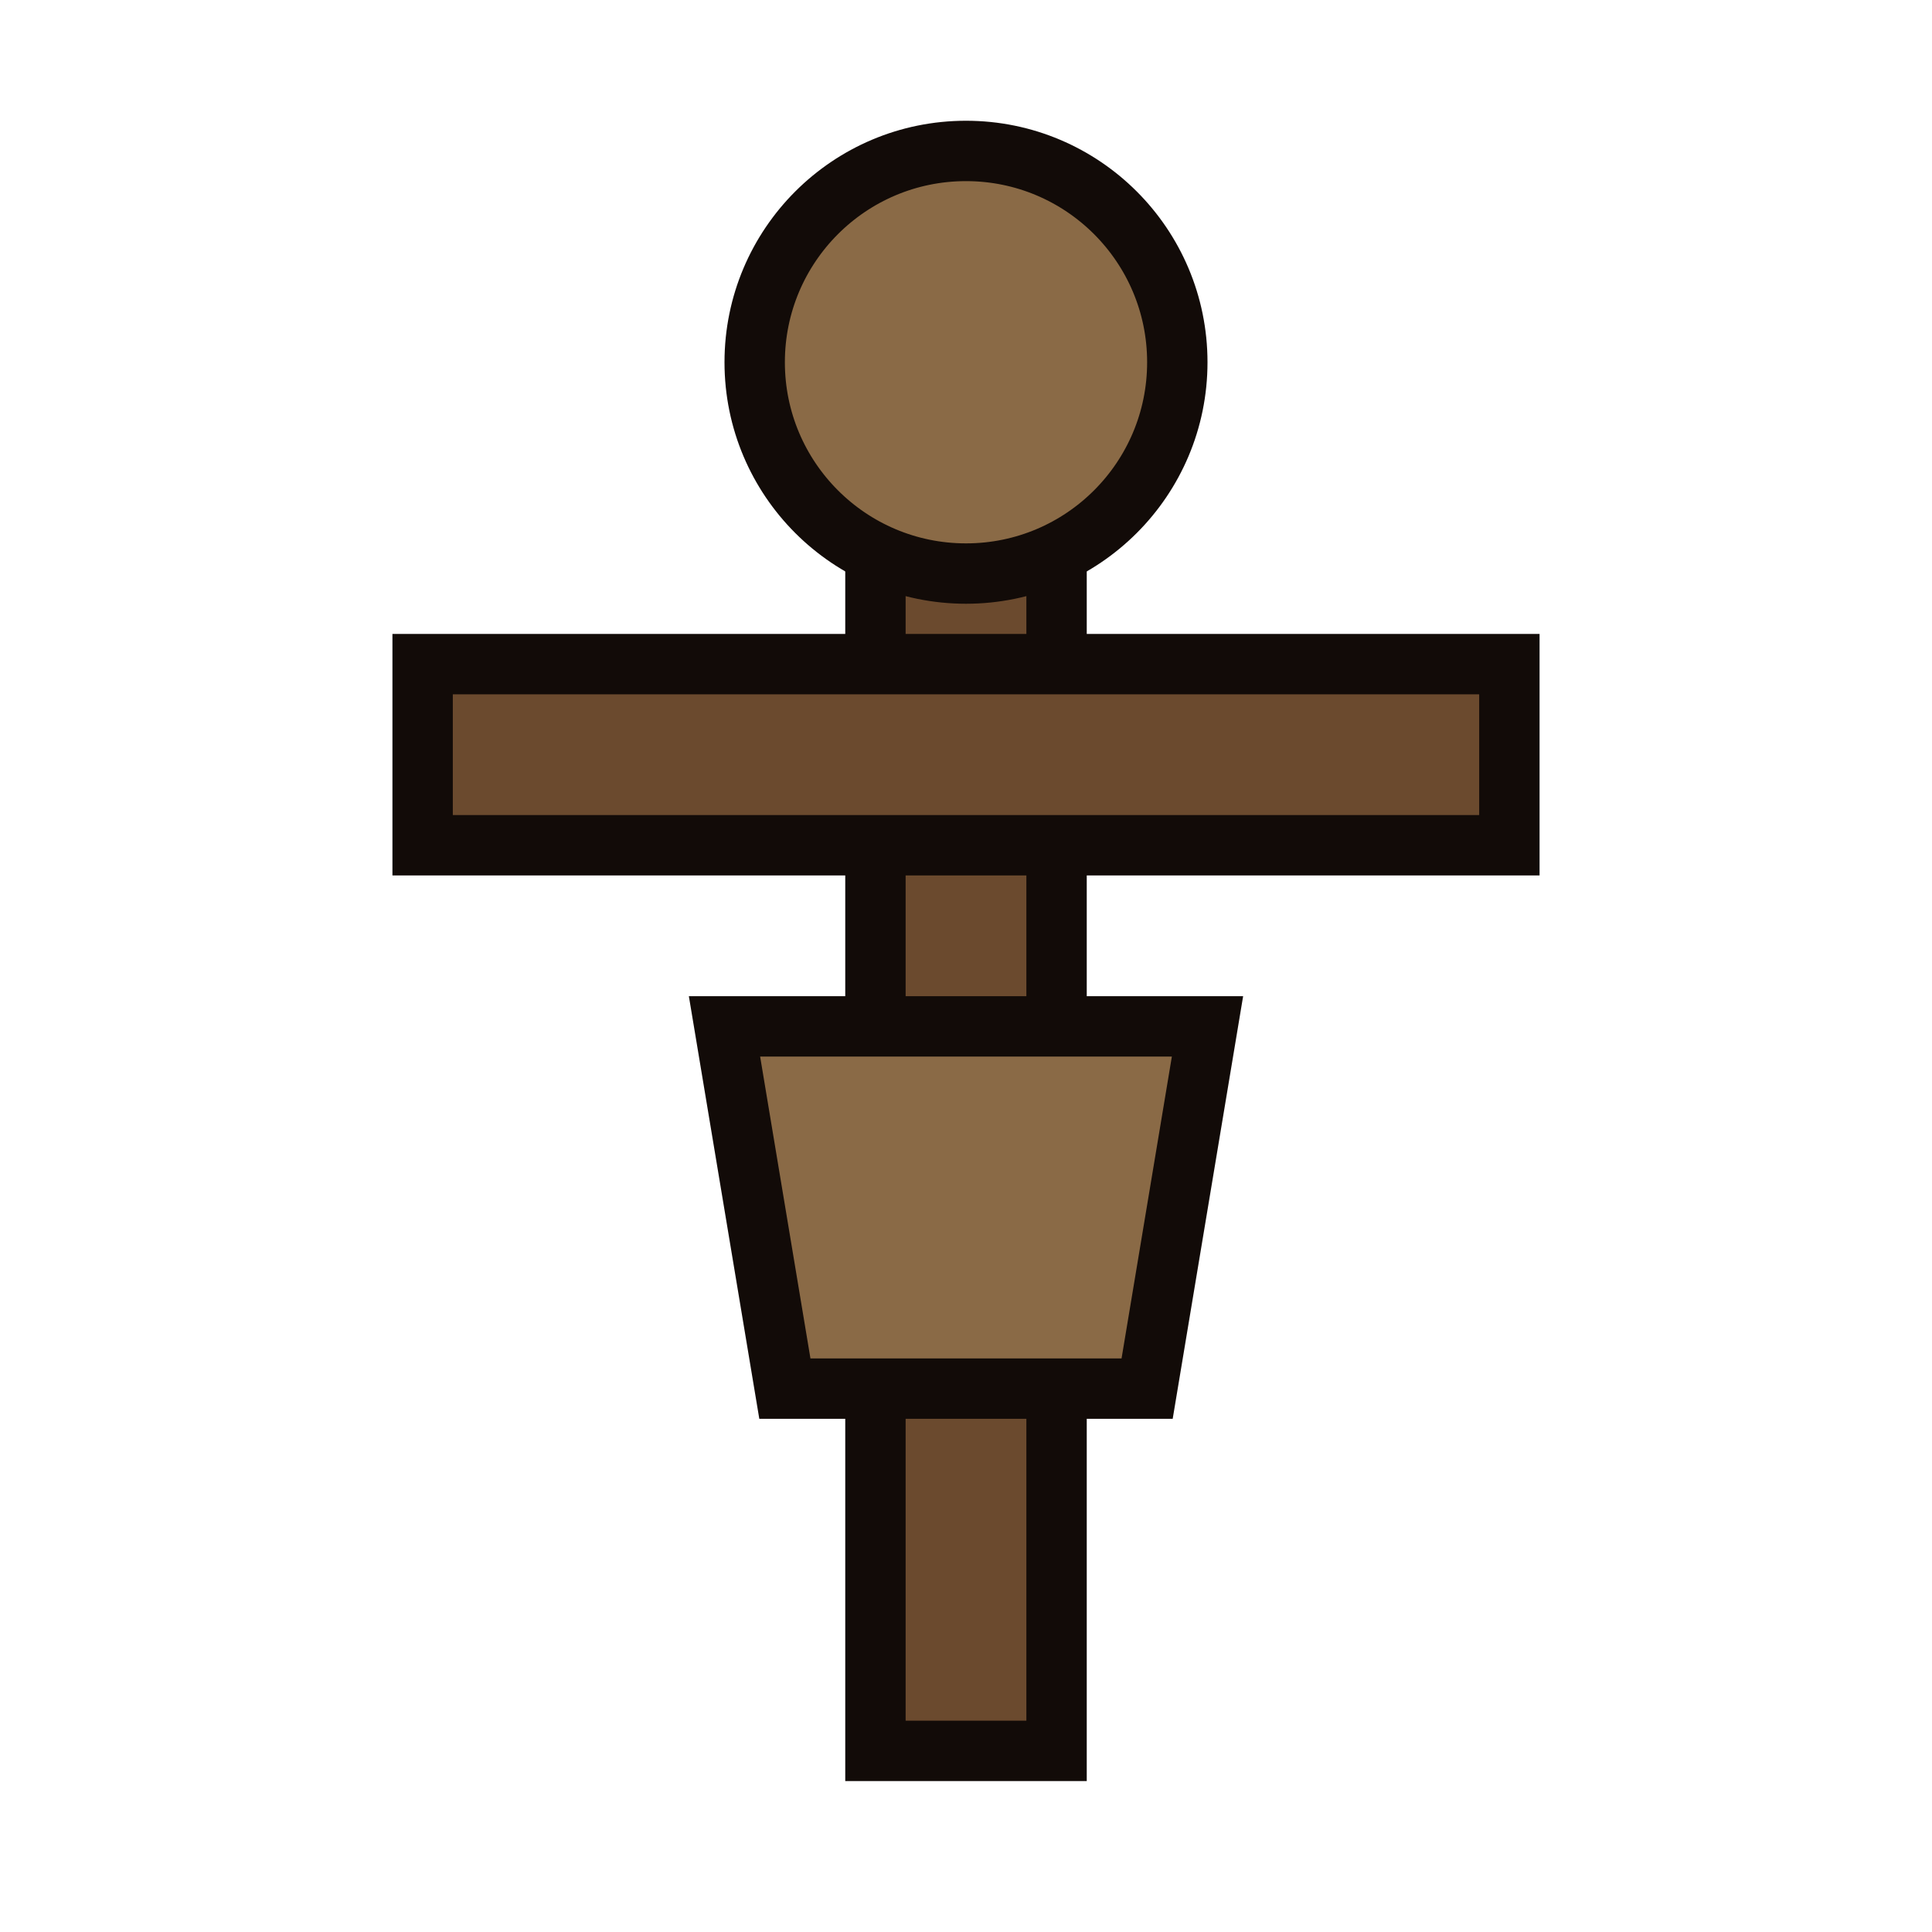
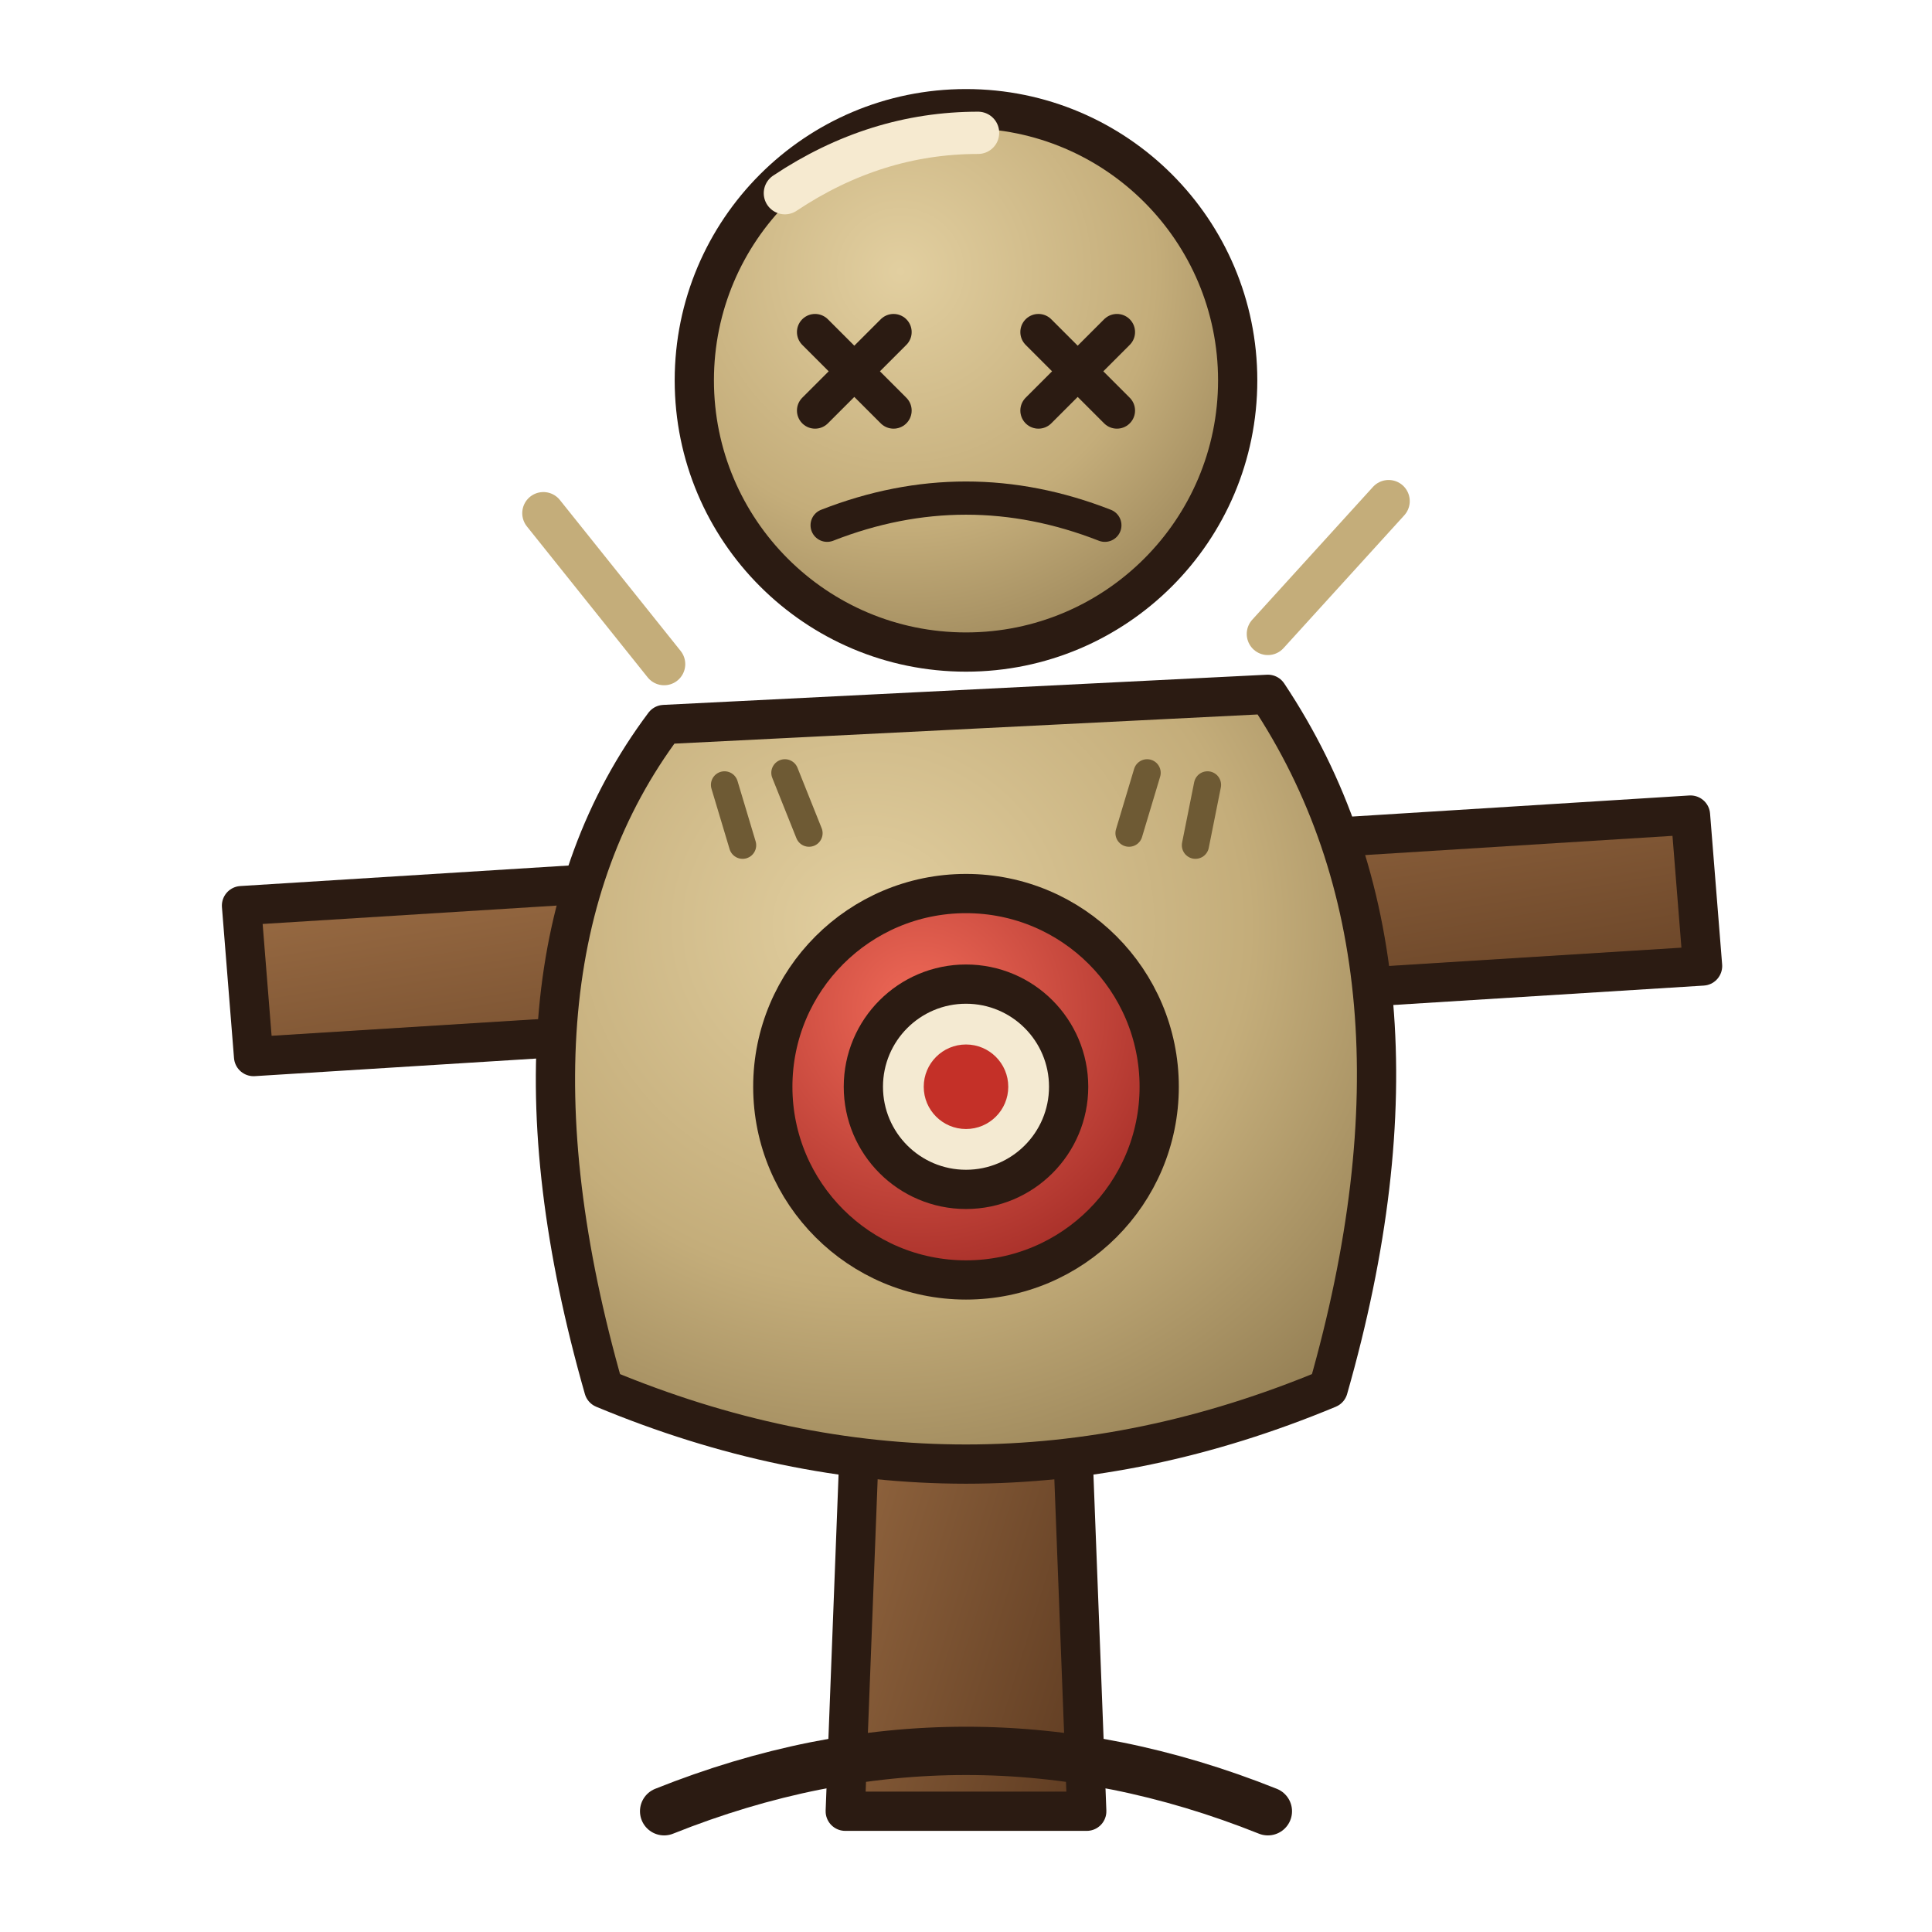
<svg xmlns="http://www.w3.org/2000/svg" viewBox="0 0 64 64">
-   <rect x="29" y="12" width="6" height="46" fill="#6b4a2e" stroke="#120b08" stroke-width="2" />
-   <rect x="14" y="22" width="36" height="6" fill="#6b4a2e" stroke="#120b08" stroke-width="2" />
-   <circle cx="32" cy="12" r="7" fill="#8a6a46" stroke="#120b08" stroke-width="2" />
-   <path d="M24 34 L40 34 L38 46 L26 46 Z" fill="#8a6a46" stroke="#120b08" stroke-width="2" />
+   <defs>
+     <linearGradient id="wood" x1="0" y1="0" x2="1" y2="1">
+       <stop offset="0" stop-color="#a5754a" />
+       <stop offset="1" stop-color="#5e3b21" />
+     </linearGradient>
+     <radialGradient id="sack" cx=".38" cy=".3" r=".85">
+       <stop offset="0" stop-color="#e2cfa0" />
+       <stop offset=".55" stop-color="#c4ad7a" />
+       <stop offset="1" stop-color="#8f7a50" />
+     </radialGradient>
+     <radialGradient id="target" cx=".38" cy=".3" r=".85">
+       <stop offset="0" stop-color="#f06a58" />
+       <stop offset="1" stop-color="#9a2420" />
+     </radialGradient>
+   </defs>
+   <g stroke="#2b1b12" stroke-width="1.3" stroke-linejoin="round" stroke-linecap="round">
+     <path d="M28 60 L29 34 L35 34 L36 60 Z" fill="url(#wood)" />
+     <path d="M22 60 Q32 56 42 60" fill="none" stroke-width="1.6" />
+     <path d="M8 30 L56 27 L56.4 32 L8.4 35 Z" fill="url(#wood)" />
+     <path d="M20 46 Q16 32 22 24 L42 23 Q48 32 44 46 Q32 51 20 46 Z" fill="url(#sack)" />
+     <circle cx="32" cy="12.6" r="9" fill="url(#sack)" />
+     <path d="M27 11 L29.6 13.6 M29.6 11 L27 13.6 M34.4 11 L37 13.6 M37 11 L34.4 13.6" fill="none" stroke-width="1.2" />
+     <path d="M27.4 17.4 Q32 15.6 36.6 17.4" fill="none" stroke-width="1.1" />
+     <circle cx="32" cy="36" r="6.4" fill="url(#target)" />
+     <circle cx="32" cy="36" r="3.4" fill="#f4ead2" />
+     <circle cx="32" cy="36" r="1.4" fill="#c43028" stroke="none" />
+     <path d="M24 26 L24.6 28 M26 25.6 L26.8 27.6 M40 26 L39.6 28 M38 25.6 L37.4 27.6" fill="none" stroke="#6e5a34" stroke-width=".9" />
+     <path d="M26 6.4 Q29 4.4 32.4 4.4" fill="none" stroke="#f6ead0" stroke-width="1.4" />
+     <path d="M22 22 L18 17 M42 21 L46 16.6" fill="none" stroke="#c4ad7a" stroke-width="1.4" />
+   </g>
</svg>
